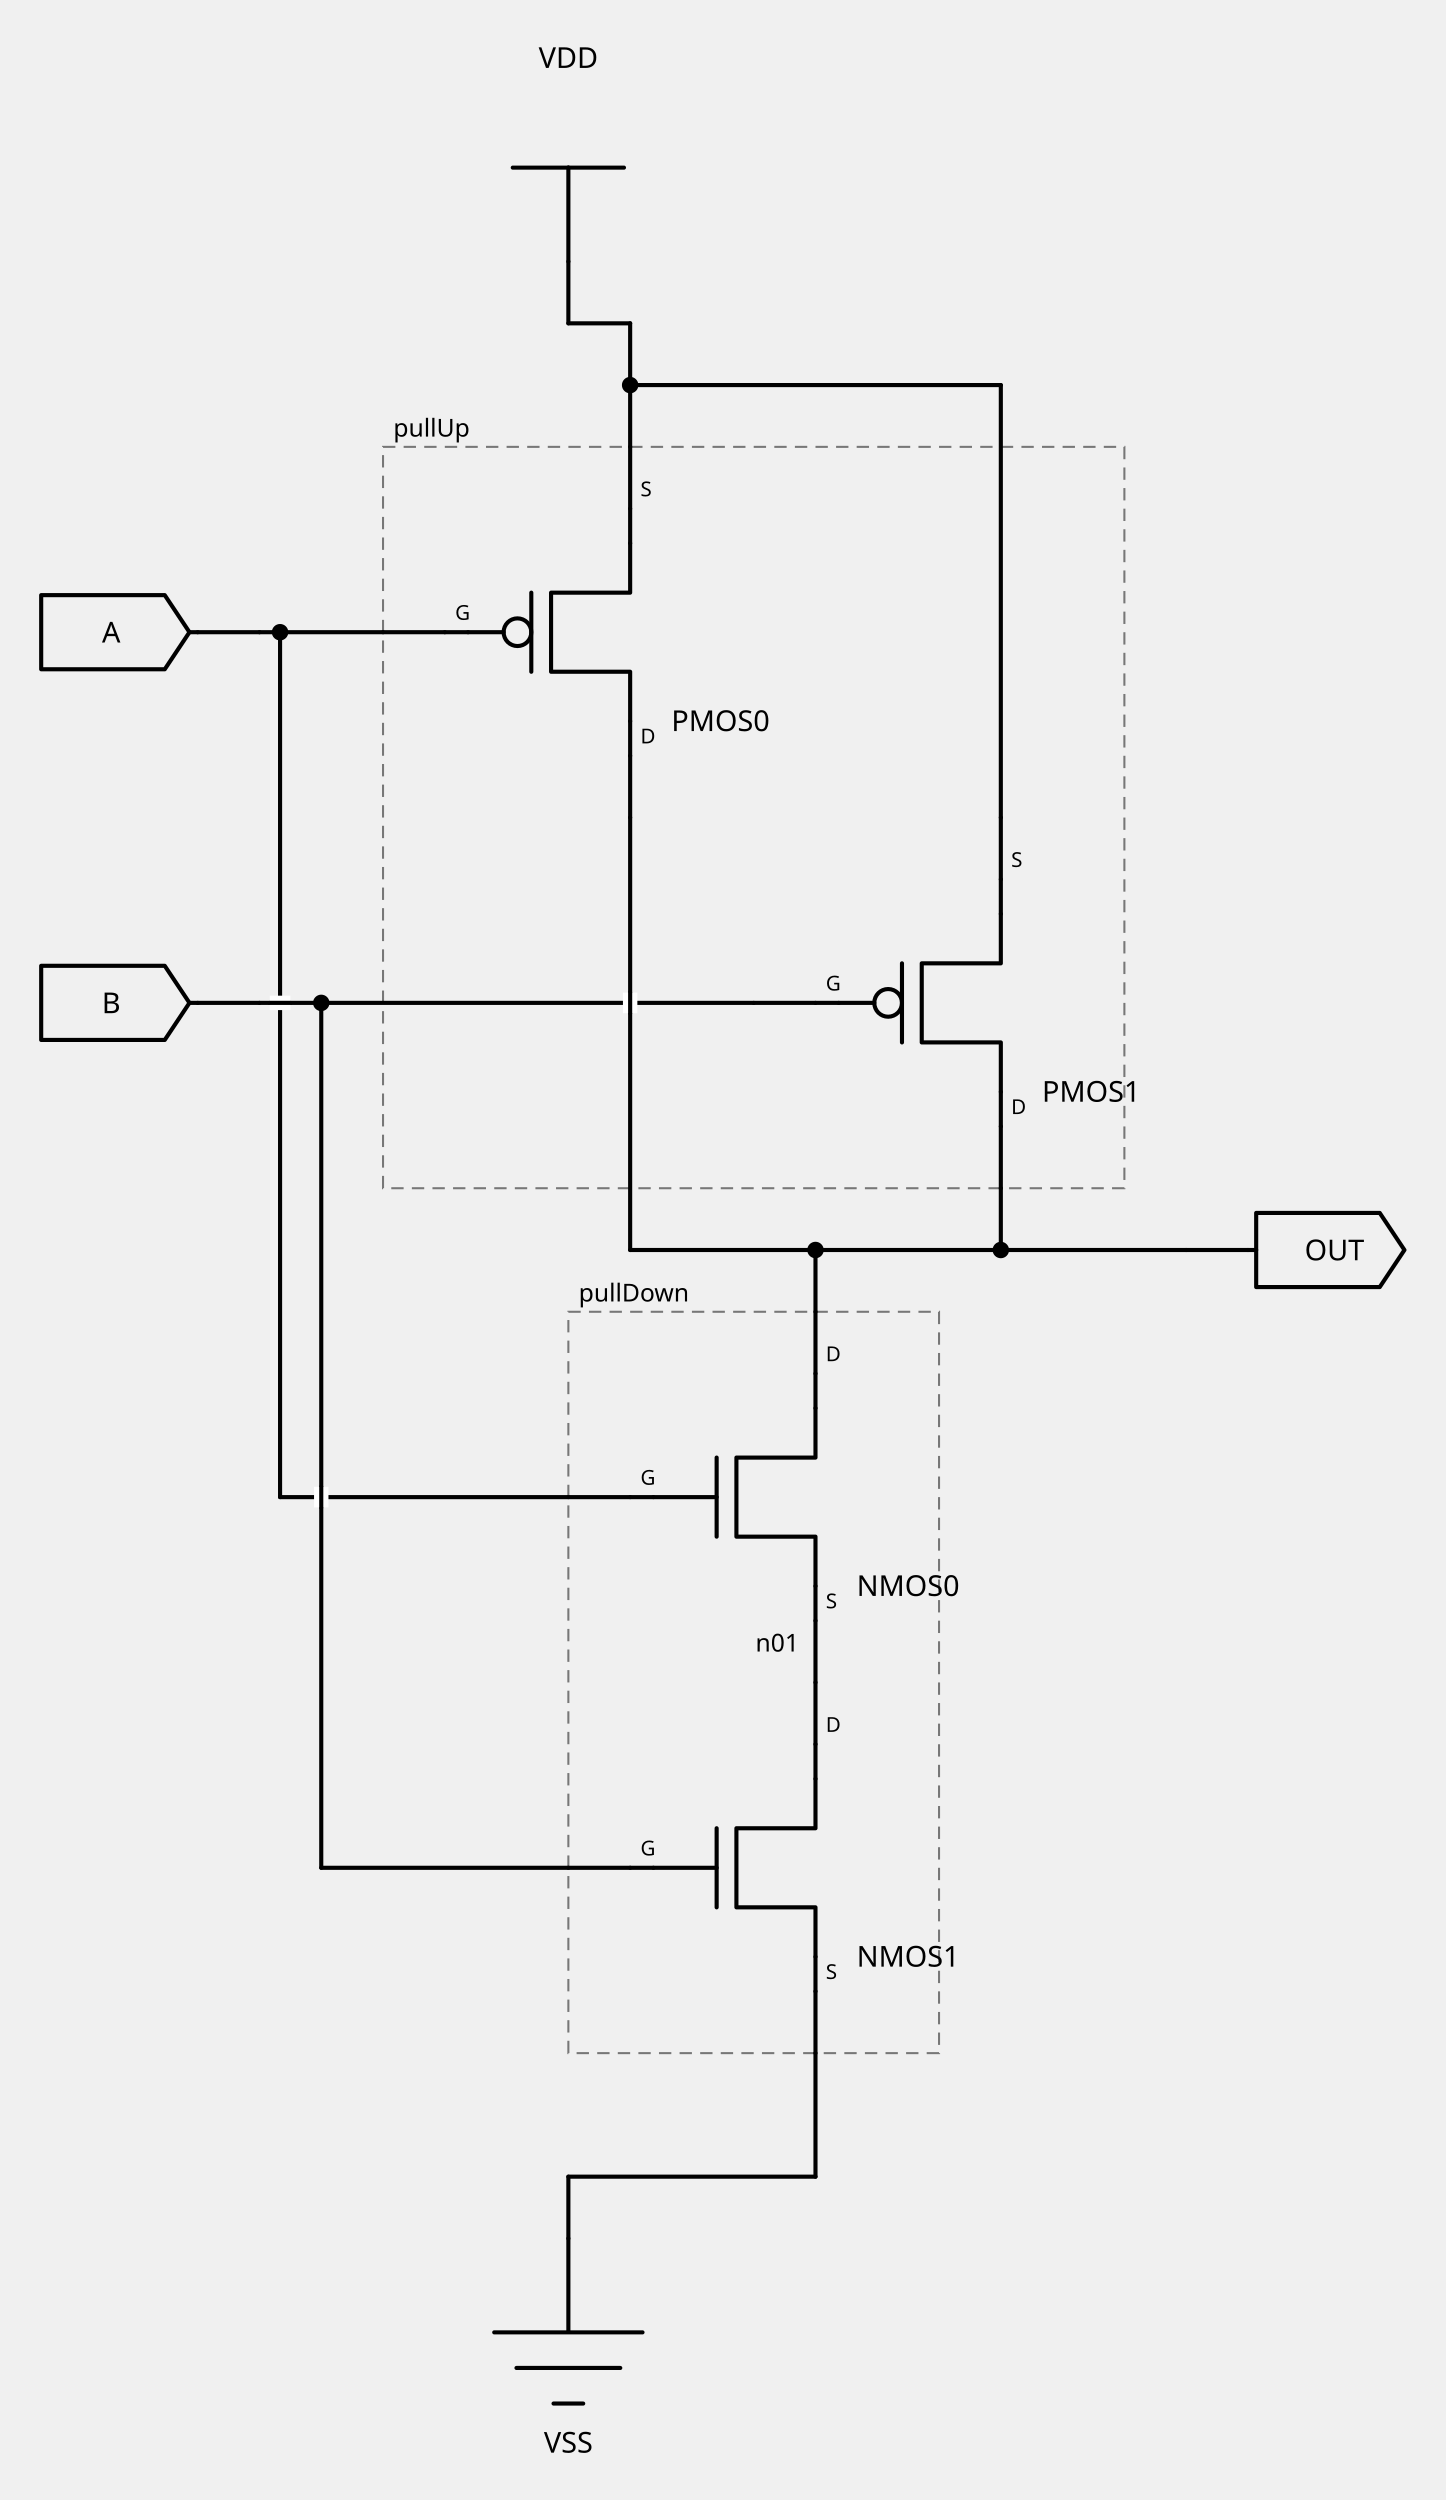
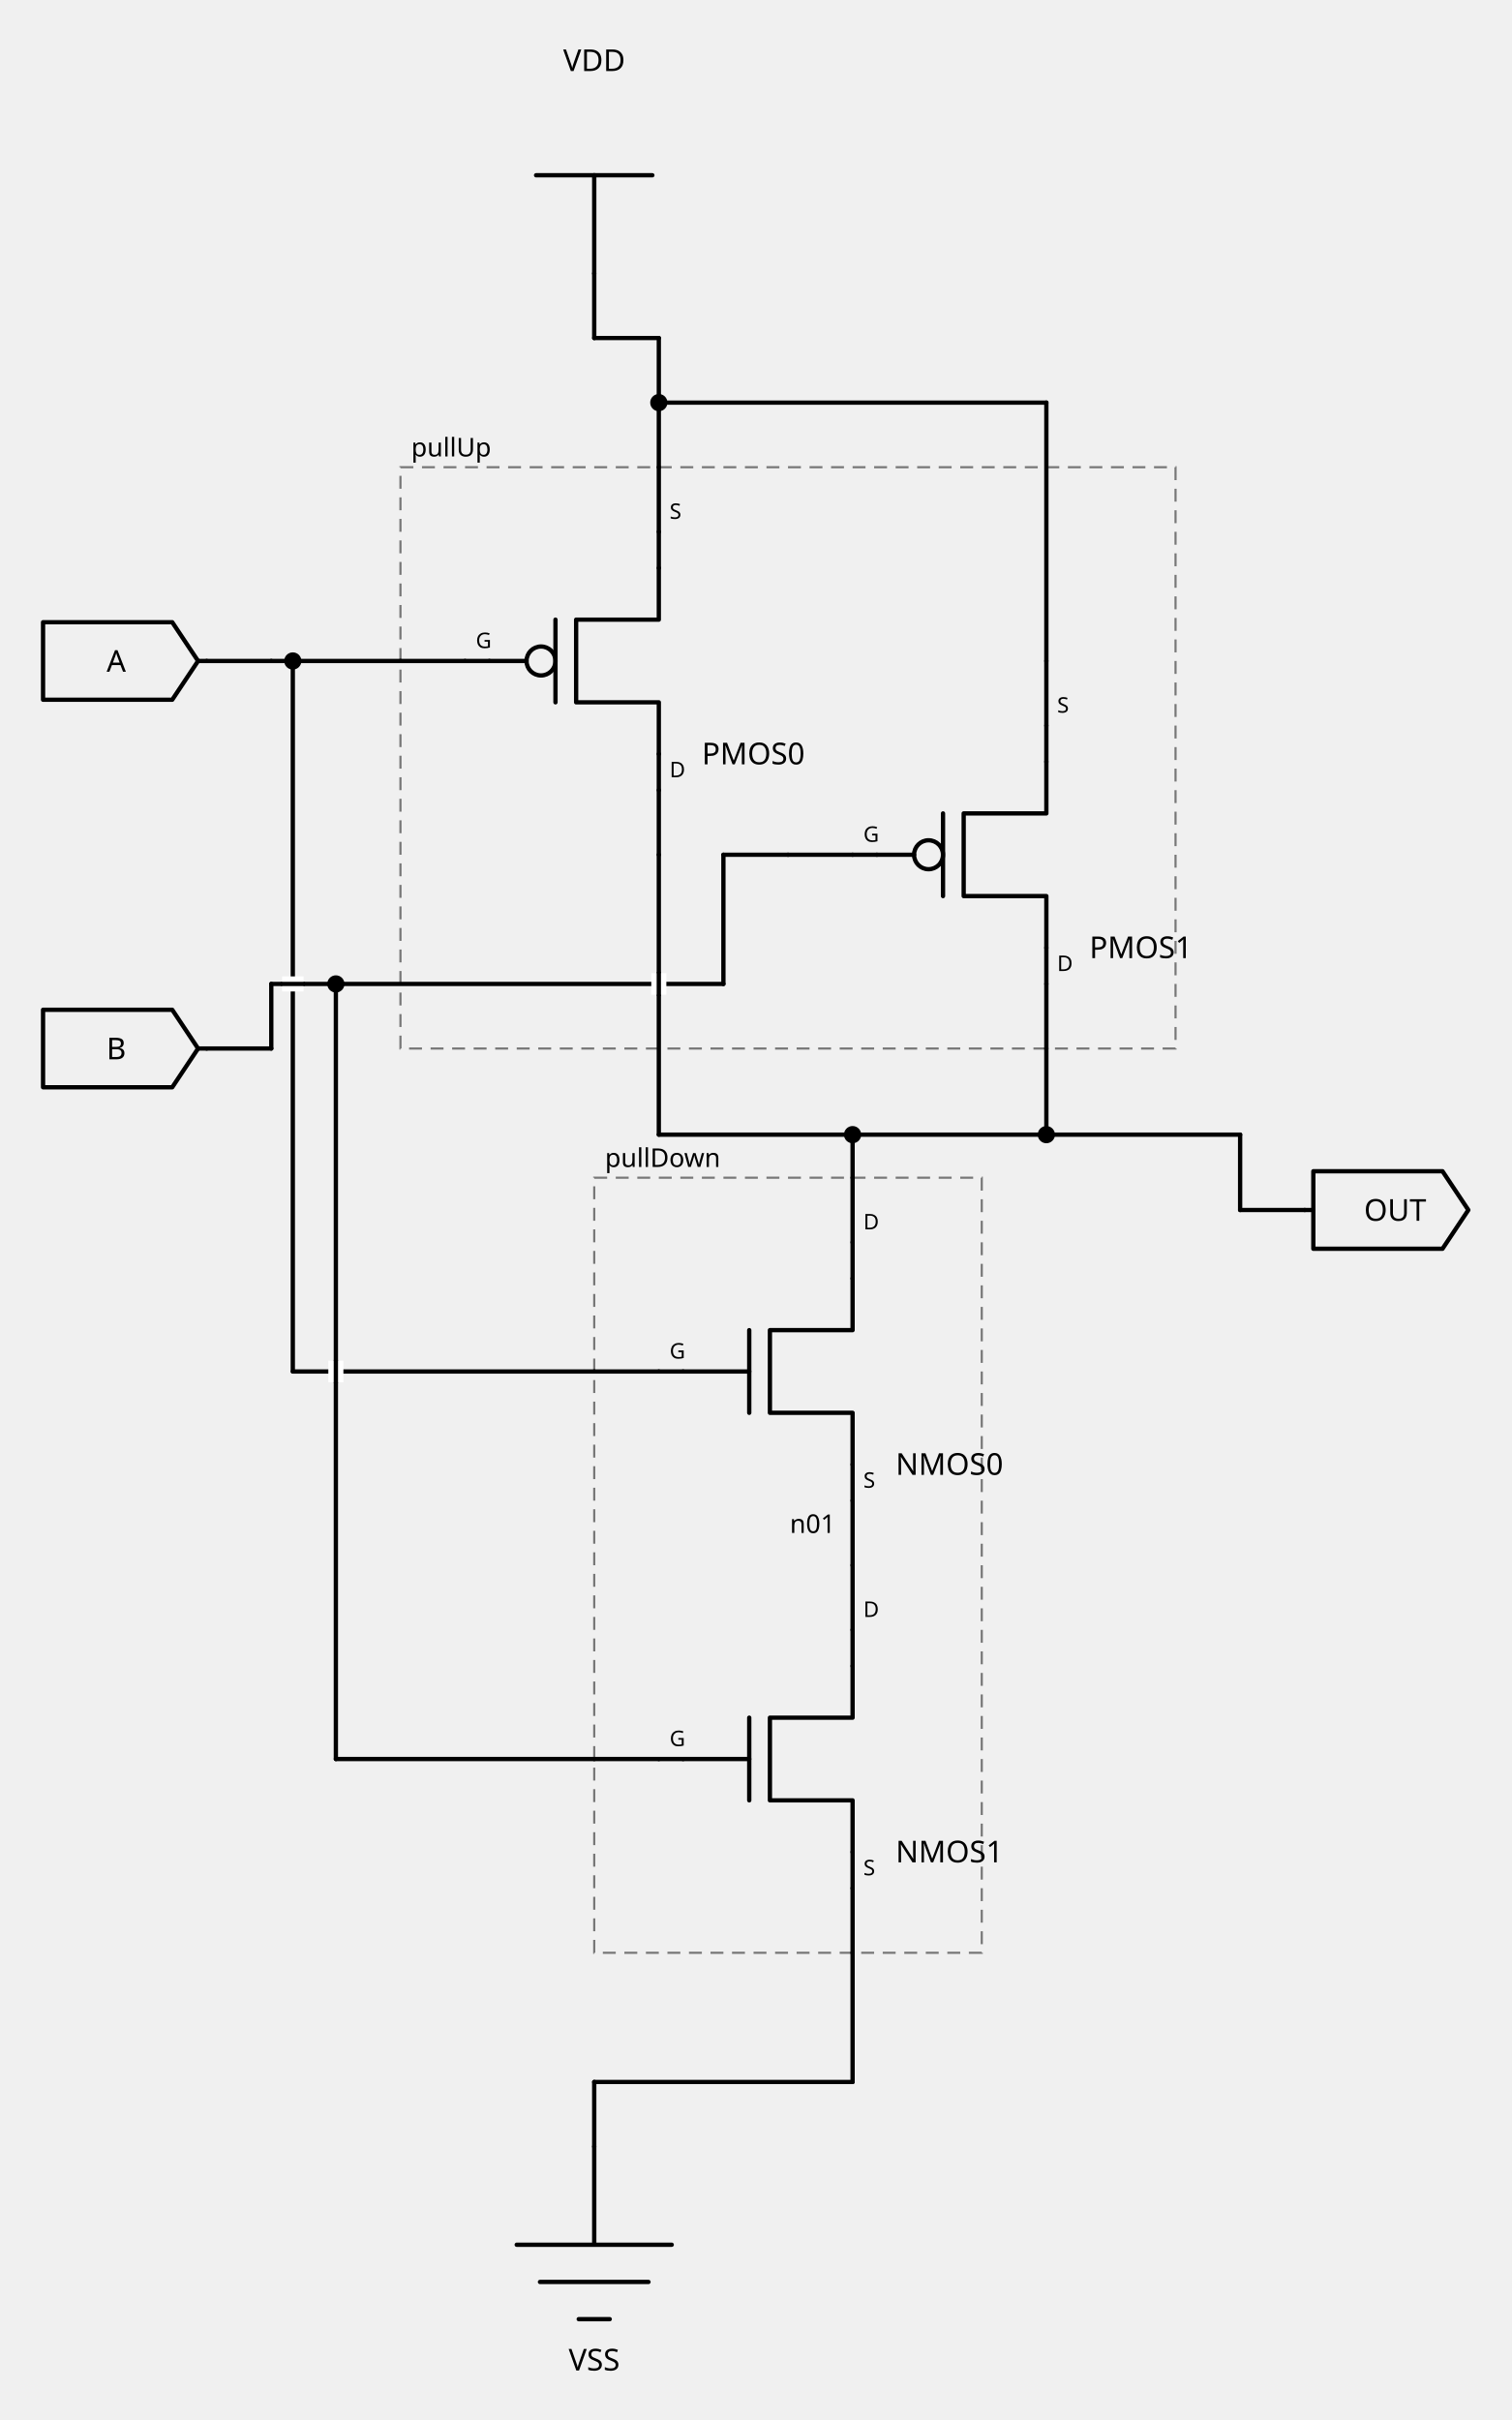
- <svg xmlns="http://www.w3.org/2000/svg" id="fixture-nand2" width="702" viewBox="24 -7 702 1214" height="1214" role="graphics-document document" aria-roledescription="circuitDiagram">
+ <svg xmlns="http://www.w3.org/2000/svg" id="fixture-nand2" width="702" viewBox="24 -7 702 1124" height="1124" role="graphics-document document" aria-roledescription="circuitDiagram">
  <style>#fixture-nand2{font-family:"trebuchet ms",verdana,arial,sans-serif;font-size:16px;fill:#333;}@keyframes edge-animation-frame{from{stroke-dashoffset:0;}}@keyframes dash{to{stroke-dashoffset:0;}}#fixture-nand2 .edge-animation-slow{stroke-dasharray:9,5!important;stroke-dashoffset:900;animation:dash 50s linear infinite;stroke-linecap:round;}#fixture-nand2 .edge-animation-fast{stroke-dasharray:9,5!important;stroke-dashoffset:900;animation:dash 20s linear infinite;stroke-linecap:round;}#fixture-nand2 .error-icon{fill:#552222;}#fixture-nand2 .error-text{fill:#552222;stroke:#552222;}#fixture-nand2 .edge-thickness-normal{stroke-width:1px;}#fixture-nand2 .edge-thickness-thick{stroke-width:3.5px;}#fixture-nand2 .edge-pattern-solid{stroke-dasharray:0;}#fixture-nand2 .edge-thickness-invisible{stroke-width:0;fill:none;}#fixture-nand2 .edge-pattern-dashed{stroke-dasharray:3;}#fixture-nand2 .edge-pattern-dotted{stroke-dasharray:2;}#fixture-nand2 .marker{fill:#333333;stroke:#333333;}#fixture-nand2 .marker.cross{stroke:#333333;}#fixture-nand2 svg{font-family:"trebuchet ms",verdana,arial,sans-serif;font-size:16px;}#fixture-nand2 p{margin:0;}#fixture-nand2 .node .neo-node{stroke:#9370DB;}#fixture-nand2 [data-look="neo"].node rect,#fixture-nand2 [data-look="neo"].cluster rect,#fixture-nand2 [data-look="neo"].node polygon{stroke:#9370DB;filter:drop-shadow(1px 2px 2px rgba(185, 185, 185, 1));}#fixture-nand2 [data-look="neo"].swimlane.cluster rect{filter:none;}#fixture-nand2 [data-look="neo"].node path{stroke:#9370DB;stroke-width:1px;}#fixture-nand2 [data-look="neo"].node .outer-path{filter:drop-shadow(1px 2px 2px rgba(185, 185, 185, 1));}#fixture-nand2 [data-look="neo"].node .neo-line path{stroke:#9370DB;filter:none;}#fixture-nand2 [data-look="neo"].node circle{stroke:#9370DB;filter:drop-shadow(1px 2px 2px rgba(185, 185, 185, 1));}#fixture-nand2 [data-look="neo"].node circle .state-start{fill:#000000;}#fixture-nand2 [data-look="neo"].icon-shape .icon{fill:#9370DB;filter:drop-shadow(1px 2px 2px rgba(185, 185, 185, 1));}#fixture-nand2 [data-look="neo"].icon-shape .icon-neo path{stroke:#9370DB;filter:drop-shadow(1px 2px 2px rgba(185, 185, 185, 1));}#fixture-nand2 :root{--mermaid-font-family:"trebuchet ms",verdana,arial,sans-serif;}</style>
  <g />
  <g data-circuit="drawing">
    <g data-layer="frames">
-       <rect x="210" y="210" width="360" height="360" fill="none" stroke="#777" stroke-width="1" data-stage="0" stroke-dasharray="6 4" />
+       <rect x="210" y="210" width="360" height="270" fill="none" stroke="#777" stroke-width="1" data-stage="0" stroke-dasharray="6 4" />
      <text x="215" y="205" fill="black" stroke="none" font-size="12" font-family="sans-serif">
        <tspan x="215" dy="0">pullUp</tspan>
      </text>
-       <rect x="300" y="630" width="180" height="360" fill="none" stroke="#777" stroke-width="1" data-stage="1" stroke-dasharray="6 4" />
-       <text x="305" y="625" fill="black" stroke="none" font-size="12" font-family="sans-serif">
+       <rect x="300" y="540" width="180" height="360" fill="none" stroke="#777" stroke-width="1" data-stage="1" stroke-dasharray="6 4" />
+       <text x="305" y="535" fill="black" stroke="none" font-size="12" font-family="sans-serif">
        <tspan x="305" dy="0">pullDown</tspan>
      </text>
    </g>
    <g fill="none" stroke="black" stroke-width="2" stroke-linecap="round" data-layer="wires">
      <g data-net="A">
        <path d="M 120 300 L 150 300" />
        <path d="M 240 300 L 210 300" />
        <path d="M 210 300 L 160 300" />
        <path d="M 160 300 L 150 300" />
-         <path d="M 330 720 L 300 720" />
-         <path d="M 300 720 L 160 720" />
-         <path d="M 160 720 L 160 300" />
+         <path d="M 330 630 L 300 630" />
+         <path d="M 300 630 L 160 630" />
+         <path d="M 160 630 L 160 300" />
        <circle cx="160" cy="300" r="3" fill="black" data-junction="A" />
      </g>
      <g data-net="B">
        <path d="M 120 480 L 150 480" />
-         <path d="M 420 480 L 390 480" />
-         <path d="M 390 480 L 180 480" />
-         <path d="M 180 480 L 150 480" />
-         <path d="M 330 900 L 300 900" />
-         <path d="M 300 900 L 180 900" />
-         <path d="M 180 900 L 180 480" />
-         <circle cx="180" cy="480" r="3" fill="black" data-junction="B" />
+         <path d="M 420 390 L 390 390" />
+         <path d="M 390 390 L 360 390" />
+         <path d="M 360 390 L 360 450" />
+         <path d="M 360 450 L 180 450" />
+         <path d="M 180 450 L 150 450" />
+         <path d="M 150 450 L 150 480" />
+         <path d="M 330 810 L 300 810" />
+         <path d="M 300 810 L 180 810" />
+         <path d="M 180 810 L 180 450" />
+         <circle cx="180" cy="450" r="3" fill="black" data-junction="B" />
      </g>
      <g data-net="OUT">
-         <path d="M 630 600 L 600 600" />
+         <path d="M 630 555 L 600 555" />
        <path d="M 330 360 L 330 390" />
-         <path d="M 330 390 L 330 600" />
-         <path d="M 330 600 L 420 600" />
-         <path d="M 420 600 L 510 600" />
-         <path d="M 510 600 L 600 600" />
-         <path d="M 510 540 L 510 570" />
-         <path d="M 510 570 L 510 600" />
-         <path d="M 420 660 L 420 630" />
-         <path d="M 420 630 L 420 600" />
-         <circle cx="420" cy="600" r="3" fill="black" data-junction="OUT" />
-         <circle cx="510" cy="600" r="3" fill="black" data-junction="OUT" />
+         <path d="M 330 390 L 330 520" />
+         <path d="M 330 520 L 420 520" />
+         <path d="M 420 520 L 510 520" />
+         <path d="M 510 520 L 600 520" />
+         <path d="M 600 520 L 600 555" />
+         <path d="M 510 450 L 510 480" />
+         <path d="M 510 480 L 510 520" />
+         <path d="M 420 570 L 420 540" />
+         <path d="M 420 540 L 420 520" />
+         <circle cx="420" cy="520" r="3" fill="black" data-junction="OUT" />
+         <circle cx="510" cy="520" r="3" fill="black" data-junction="OUT" />
      </g>
      <g data-net="VDD">
        <path d="M 300 120 L 300 150" />
        <path d="M 330 240 L 330 210" />
        <path d="M 330 210 L 330 180" />
        <path d="M 330 180 L 330 150" />
        <path d="M 330 150 L 300 150" />
-         <path d="M 510 420 L 510 390" />
-         <path d="M 510 390 L 510 180" />
+         <path d="M 510 330 L 510 300" />
+         <path d="M 510 300 L 510 180" />
        <path d="M 510 180 L 330 180" />
        <circle cx="330" cy="180" r="3" fill="black" data-junction="VDD" />
      </g>
      <g data-net="VSS">
-         <path d="M 300 1080 L 300 1050" />
-         <path d="M 420 960 L 420 990" />
-         <path d="M 420 990 L 420 1050" />
-         <path d="M 420 1050 L 300 1050" />
+         <path d="M 300 990 L 300 960" />
+         <path d="M 420 870 L 420 900" />
+         <path d="M 420 900 L 420 960" />
+         <path d="M 420 960 L 300 960" />
      </g>
      <g data-net="n01">
-         <path d="M 420 780 L 420 810" />
-         <path d="M 420 840 L 420 810" />
+         <path d="M 420 690 L 420 720" />
+         <path d="M 420 750 L 420 720" />
      </g>
      <g data-crossing="B" data-under="A">
-         <path d="M 180 715 V 725" stroke="white" stroke-width="7" stroke-linecap="butt" />
-         <path d="M 180 715 V 725" />
+         <path d="M 180 625 V 635" stroke="white" stroke-width="7" stroke-linecap="butt" />
+         <path d="M 180 625 V 635" />
      </g>
      <g data-crossing="B" data-under="A">
-         <path d="M 155 480 H 165" stroke="white" stroke-width="7" stroke-linecap="butt" />
-         <path d="M 155 480 H 165" />
+         <path d="M 155 450 H 165" stroke="white" stroke-width="7" stroke-linecap="butt" />
+         <path d="M 155 450 H 165" />
      </g>
      <g data-crossing="OUT" data-under="B">
-         <path d="M 330 475 V 485" stroke="white" stroke-width="7" stroke-linecap="butt" />
-         <path d="M 330 475 V 485" />
+         <path d="M 330 445 V 455" stroke="white" stroke-width="7" stroke-linecap="butt" />
+         <path d="M 330 445 V 455" />
      </g>
    </g>
    <g data-layer="symbols">
      <g transform="matrix(1 0 0 1 240 240)" data-symbol="pmos" data-device="PMOS0">
        <g id="fixture-nand2-symbol-0-0" fill="none" stroke="#000" stroke-width="2" stroke-linecap="round" stroke-linejoin="round">
          <circle cx="35.28" cy="60" r="6.72" id="fixture-nand2-symbol-0-1" stroke="#000" fill="none" stroke-width="2" />
          <path d="M 90 16.8 L 90 40.8 L 51.6 40.8 L 51.6 79.2 L 90 79.2 L 90 103.2" id="fixture-nand2-symbol-0-2" stroke="#000" fill="none" stroke-width="2" stroke-linecap="round" stroke-linejoin="round" />
          <path d="M 42 40.8 L 42 79.2" id="fixture-nand2-symbol-0-3" stroke="#000" fill="none" stroke-width="2" stroke-linecap="round" stroke-linejoin="round" />
          <path d="M 28.56 60 L 11.28 60" id="fixture-nand2-symbol-0-4" stroke="#000" fill="none" stroke-width="2" stroke-linecap="round" stroke-linejoin="round" />
          <line id="fixture-nand2-symbol-0-5" x1="0" y1="60" x2="11.28" y2="60" />
          <line id="fixture-nand2-symbol-0-6" x1="90" y1="0" x2="90" y2="16.8" />
          <line id="fixture-nand2-symbol-0-7" x1="90" y1="103.2" x2="90" y2="120" />
        </g>
      </g>
-       <g transform="matrix(1 0 0 1 420 420)" data-symbol="pmos" data-device="PMOS1">
+       <g transform="matrix(1 0 0 1 420 330)" data-symbol="pmos" data-device="PMOS1">
        <g id="fixture-nand2-symbol-1-0" fill="none" stroke="#000" stroke-width="2" stroke-linecap="round" stroke-linejoin="round">
          <circle cx="35.28" cy="60" r="6.72" id="fixture-nand2-symbol-1-1" stroke="#000" fill="none" stroke-width="2" />
          <path d="M 90 16.8 L 90 40.8 L 51.6 40.8 L 51.6 79.2 L 90 79.2 L 90 103.2" id="fixture-nand2-symbol-1-2" stroke="#000" fill="none" stroke-width="2" stroke-linecap="round" stroke-linejoin="round" />
          <path d="M 42 40.8 L 42 79.2" id="fixture-nand2-symbol-1-3" stroke="#000" fill="none" stroke-width="2" stroke-linecap="round" stroke-linejoin="round" />
          <path d="M 28.56 60 L 11.28 60" id="fixture-nand2-symbol-1-4" stroke="#000" fill="none" stroke-width="2" stroke-linecap="round" stroke-linejoin="round" />
          <line id="fixture-nand2-symbol-1-5" x1="0" y1="60" x2="11.28" y2="60" />
          <line id="fixture-nand2-symbol-1-6" x1="90" y1="0" x2="90" y2="16.8" />
          <line id="fixture-nand2-symbol-1-7" x1="90" y1="103.2" x2="90" y2="120" />
        </g>
      </g>
-       <g transform="matrix(1 0 0 1 330 660)" data-symbol="nmos" data-device="NMOS0">
+       <g transform="matrix(1 0 0 1 330 570)" data-symbol="nmos" data-device="NMOS0">
        <g id="fixture-nand2-symbol-2-0" fill="none" stroke="#000" stroke-width="2" stroke-linecap="round" stroke-linejoin="round">
          <path d="M 90 16.8 L 90 40.8 L 51.6 40.8 L 51.6 79.2 L 90 79.2 L 90 103.2" id="fixture-nand2-symbol-2-1" stroke="#000" fill="none" stroke-width="2" stroke-linecap="round" stroke-linejoin="round" />
          <path d="M 42 40.8 L 42 79.2" id="fixture-nand2-symbol-2-2" stroke="#000" fill="none" stroke-width="2" stroke-linecap="round" stroke-linejoin="round" />
          <path d="M 42 60 L 11.28 60" id="fixture-nand2-symbol-2-3" stroke="#000" fill="none" stroke-width="2" stroke-linecap="round" stroke-linejoin="round" />
          <line id="fixture-nand2-symbol-2-4" x1="0" y1="60" x2="11.28" y2="60" />
          <line id="fixture-nand2-symbol-2-5" x1="90" y1="0" x2="90" y2="16.8" />
          <line id="fixture-nand2-symbol-2-6" x1="90" y1="103.2" x2="90" y2="120" />
        </g>
      </g>
-       <g transform="matrix(1 0 0 1 330 840)" data-symbol="nmos" data-device="NMOS1">
+       <g transform="matrix(1 0 0 1 330 750)" data-symbol="nmos" data-device="NMOS1">
        <g id="fixture-nand2-symbol-3-0" fill="none" stroke="#000" stroke-width="2" stroke-linecap="round" stroke-linejoin="round">
          <path d="M 90 16.8 L 90 40.8 L 51.6 40.8 L 51.6 79.2 L 90 79.2 L 90 103.2" id="fixture-nand2-symbol-3-1" stroke="#000" fill="none" stroke-width="2" stroke-linecap="round" stroke-linejoin="round" />
          <path d="M 42 40.8 L 42 79.2" id="fixture-nand2-symbol-3-2" stroke="#000" fill="none" stroke-width="2" stroke-linecap="round" stroke-linejoin="round" />
          <path d="M 42 60 L 11.28 60" id="fixture-nand2-symbol-3-3" stroke="#000" fill="none" stroke-width="2" stroke-linecap="round" stroke-linejoin="round" />
          <line id="fixture-nand2-symbol-3-4" x1="0" y1="60" x2="11.28" y2="60" />
          <line id="fixture-nand2-symbol-3-5" x1="90" y1="0" x2="90" y2="16.8" />
          <line id="fixture-nand2-symbol-3-6" x1="90" y1="103.2" x2="90" y2="120" />
        </g>
      </g>
      <g transform="matrix(1 0 0 1 0 240)" data-symbol="pinIn" data-net-symbol="A">
        <g id="fixture-nand2-symbol-4-0" fill="none" stroke="#000" stroke-width="2" stroke-linecap="round" stroke-linejoin="round">
          <polygon id="fixture-nand2-symbol-4-1" points="44,42 104,42 116,60 104,78 44,78" />
          <line id="fixture-nand2-symbol-4-2" x1="116" y1="60" x2="120" y2="60" />
        </g>
      </g>
      <g transform="matrix(1 0 0 1 0 420)" data-symbol="pinIn" data-net-symbol="B">
        <g id="fixture-nand2-symbol-5-0" fill="none" stroke="#000" stroke-width="2" stroke-linecap="round" stroke-linejoin="round">
          <polygon id="fixture-nand2-symbol-5-1" points="44,42 104,42 116,60 104,78 44,78" />
          <line id="fixture-nand2-symbol-5-2" x1="116" y1="60" x2="120" y2="60" />
        </g>
      </g>
-       <g transform="matrix(1 0 0 1 630 540)" data-symbol="pinOut" data-net-symbol="OUT">
+       <g transform="matrix(1 0 0 1 630 495)" data-symbol="pinOut" data-net-symbol="OUT">
        <g id="fixture-nand2-symbol-6-0" fill="none" stroke="#000" stroke-width="2" stroke-linecap="round" stroke-linejoin="round">
          <line id="fixture-nand2-symbol-6-1" x1="0" y1="60" x2="4" y2="60" />
          <polygon id="fixture-nand2-symbol-6-2" points="4,42 64,42 76,60 64,78 4,78" />
        </g>
      </g>
      <g transform="matrix(1 0 0 1 240 0)" data-symbol="supplyNet" data-net-symbol="VDD">
        <g id="fixture-nand2-symbol-7-0" fill="none" stroke="#000" stroke-width="2" stroke-linecap="round" stroke-linejoin="round">
          <path d="M 60 120 L 60 74.4" id="fixture-nand2-symbol-7-1" stroke="#000" fill="none" stroke-width="2" stroke-linecap="round" stroke-linejoin="round" />
          <path d="M 60 74.4 L 33 74.4" id="fixture-nand2-symbol-7-2" stroke="#000" fill="none" stroke-width="2" stroke-linecap="round" stroke-linejoin="round" />
          <path d="M 60 74.4 L 87 74.4" id="fixture-nand2-symbol-7-3" stroke="#000" fill="none" stroke-width="2" stroke-linecap="round" stroke-linejoin="round" />
        </g>
      </g>
-       <g transform="matrix(1 0 0 1 240 1080)" data-symbol="ground" data-net-symbol="VSS">
+       <g transform="matrix(1 0 0 1 240 990)" data-symbol="ground" data-net-symbol="VSS">
        <g id="fixture-nand2-symbol-8-0" fill="none" stroke="#000" stroke-width="2" stroke-linecap="round" stroke-linejoin="round">
          <path d="M 60 0 L 60 45.6 L 24 45.6 L 96 45.6 M 34.8 62.88 L 85.2 62.88 M 52.8 80.16 L 67.2 80.16" id="fixture-nand2-symbol-8-1" stroke="#000" fill="none" stroke-width="2" stroke-linecap="round" stroke-linejoin="round" />
        </g>
      </g>
    </g>
    <g data-layer="labels">
      <text x="350" y="348" fill="black" stroke="none" font-size="14" font-family="sans-serif" data-device-label="PMOS0">
        <tspan x="350" dy="0">PMOS0</tspan>
      </text>
      <text x="245" y="294" fill="black" stroke="none" font-size="10" font-family="sans-serif" data-terminal="PMOS0:G">
        <tspan x="245" dy="0">G</tspan>
      </text>
      <text x="335" y="234" fill="black" stroke="none" font-size="10" font-family="sans-serif" data-terminal="PMOS0:S">
        <tspan x="335" dy="0">S</tspan>
      </text>
      <text x="335" y="354" fill="black" stroke="none" font-size="10" font-family="sans-serif" data-terminal="PMOS0:D">
        <tspan x="335" dy="0">D</tspan>
      </text>
-       <text x="530" y="528" fill="black" stroke="none" font-size="14" font-family="sans-serif" data-device-label="PMOS1">
+       <text x="530" y="438" fill="black" stroke="none" font-size="14" font-family="sans-serif" data-device-label="PMOS1">
        <tspan x="530" dy="0">PMOS1</tspan>
      </text>
-       <text x="425" y="474" fill="black" stroke="none" font-size="10" font-family="sans-serif" data-terminal="PMOS1:G">
+       <text x="425" y="384" fill="black" stroke="none" font-size="10" font-family="sans-serif" data-terminal="PMOS1:G">
        <tspan x="425" dy="0">G</tspan>
      </text>
-       <text x="515" y="414" fill="black" stroke="none" font-size="10" font-family="sans-serif" data-terminal="PMOS1:S">
+       <text x="515" y="324" fill="black" stroke="none" font-size="10" font-family="sans-serif" data-terminal="PMOS1:S">
        <tspan x="515" dy="0">S</tspan>
      </text>
-       <text x="515" y="534" fill="black" stroke="none" font-size="10" font-family="sans-serif" data-terminal="PMOS1:D">
+       <text x="515" y="444" fill="black" stroke="none" font-size="10" font-family="sans-serif" data-terminal="PMOS1:D">
        <tspan x="515" dy="0">D</tspan>
      </text>
-       <text x="440" y="768" fill="black" stroke="none" font-size="14" font-family="sans-serif" data-device-label="NMOS0">
+       <text x="440" y="678" fill="black" stroke="none" font-size="14" font-family="sans-serif" data-device-label="NMOS0">
        <tspan x="440" dy="0">NMOS0</tspan>
      </text>
-       <text x="335" y="714" fill="black" stroke="none" font-size="10" font-family="sans-serif" data-terminal="NMOS0:G">
+       <text x="335" y="624" fill="black" stroke="none" font-size="10" font-family="sans-serif" data-terminal="NMOS0:G">
        <tspan x="335" dy="0">G</tspan>
      </text>
-       <text x="425" y="654" fill="black" stroke="none" font-size="10" font-family="sans-serif" data-terminal="NMOS0:D">
+       <text x="425" y="564" fill="black" stroke="none" font-size="10" font-family="sans-serif" data-terminal="NMOS0:D">
        <tspan x="425" dy="0">D</tspan>
      </text>
-       <text x="425" y="774" fill="black" stroke="none" font-size="10" font-family="sans-serif" data-terminal="NMOS0:S">
+       <text x="425" y="684" fill="black" stroke="none" font-size="10" font-family="sans-serif" data-terminal="NMOS0:S">
        <tspan x="425" dy="0">S</tspan>
      </text>
-       <text x="440" y="948" fill="black" stroke="none" font-size="14" font-family="sans-serif" data-device-label="NMOS1">
+       <text x="440" y="858" fill="black" stroke="none" font-size="14" font-family="sans-serif" data-device-label="NMOS1">
        <tspan x="440" dy="0">NMOS1</tspan>
      </text>
-       <text x="335" y="894" fill="black" stroke="none" font-size="10" font-family="sans-serif" data-terminal="NMOS1:G">
+       <text x="335" y="804" fill="black" stroke="none" font-size="10" font-family="sans-serif" data-terminal="NMOS1:G">
        <tspan x="335" dy="0">G</tspan>
      </text>
-       <text x="425" y="834" fill="black" stroke="none" font-size="10" font-family="sans-serif" data-terminal="NMOS1:D">
+       <text x="425" y="744" fill="black" stroke="none" font-size="10" font-family="sans-serif" data-terminal="NMOS1:D">
        <tspan x="425" dy="0">D</tspan>
      </text>
-       <text x="425" y="954" fill="black" stroke="none" font-size="10" font-family="sans-serif" data-terminal="NMOS1:S">
+       <text x="425" y="864" fill="black" stroke="none" font-size="10" font-family="sans-serif" data-terminal="NMOS1:S">
        <tspan x="425" dy="0">S</tspan>
      </text>
      <text x="78" y="305" fill="black" stroke="none" font-size="14" font-family="sans-serif" text-anchor="middle" data-net-label="A">
        <tspan x="78" dy="0">A</tspan>
      </text>
      <text x="78" y="485" fill="black" stroke="none" font-size="14" font-family="sans-serif" text-anchor="middle" data-net-label="B">
        <tspan x="78" dy="0">B</tspan>
      </text>
-       <text x="672" y="605" fill="black" stroke="none" font-size="14" font-family="sans-serif" text-anchor="middle" data-net-label="OUT">
+       <text x="672" y="560" fill="black" stroke="none" font-size="14" font-family="sans-serif" text-anchor="middle" data-net-label="OUT">
        <tspan x="672" dy="0">OUT</tspan>
      </text>
      <text x="300" y="26" fill="black" stroke="none" font-size="14" font-family="sans-serif" text-anchor="middle" data-net-label="VDD">
        <tspan x="300" dy="0">VDD</tspan>
      </text>
-       <text x="300" y="1184" fill="black" stroke="none" font-size="14" font-family="sans-serif" text-anchor="middle" data-net-label="VSS">
+       <text x="300" y="1094" fill="black" stroke="none" font-size="14" font-family="sans-serif" text-anchor="middle" data-net-label="VSS">
        <tspan x="300" dy="0">VSS</tspan>
      </text>
-       <text x="412" y="795" fill="black" stroke="none" font-size="12" font-family="sans-serif" data-net-label="n01" text-anchor="end">
+       <text x="412" y="705" fill="black" stroke="none" font-size="12" font-family="sans-serif" data-net-label="n01" text-anchor="end">
        <tspan x="412" dy="0">n01</tspan>
      </text>
    </g>
  </g>
</svg>
